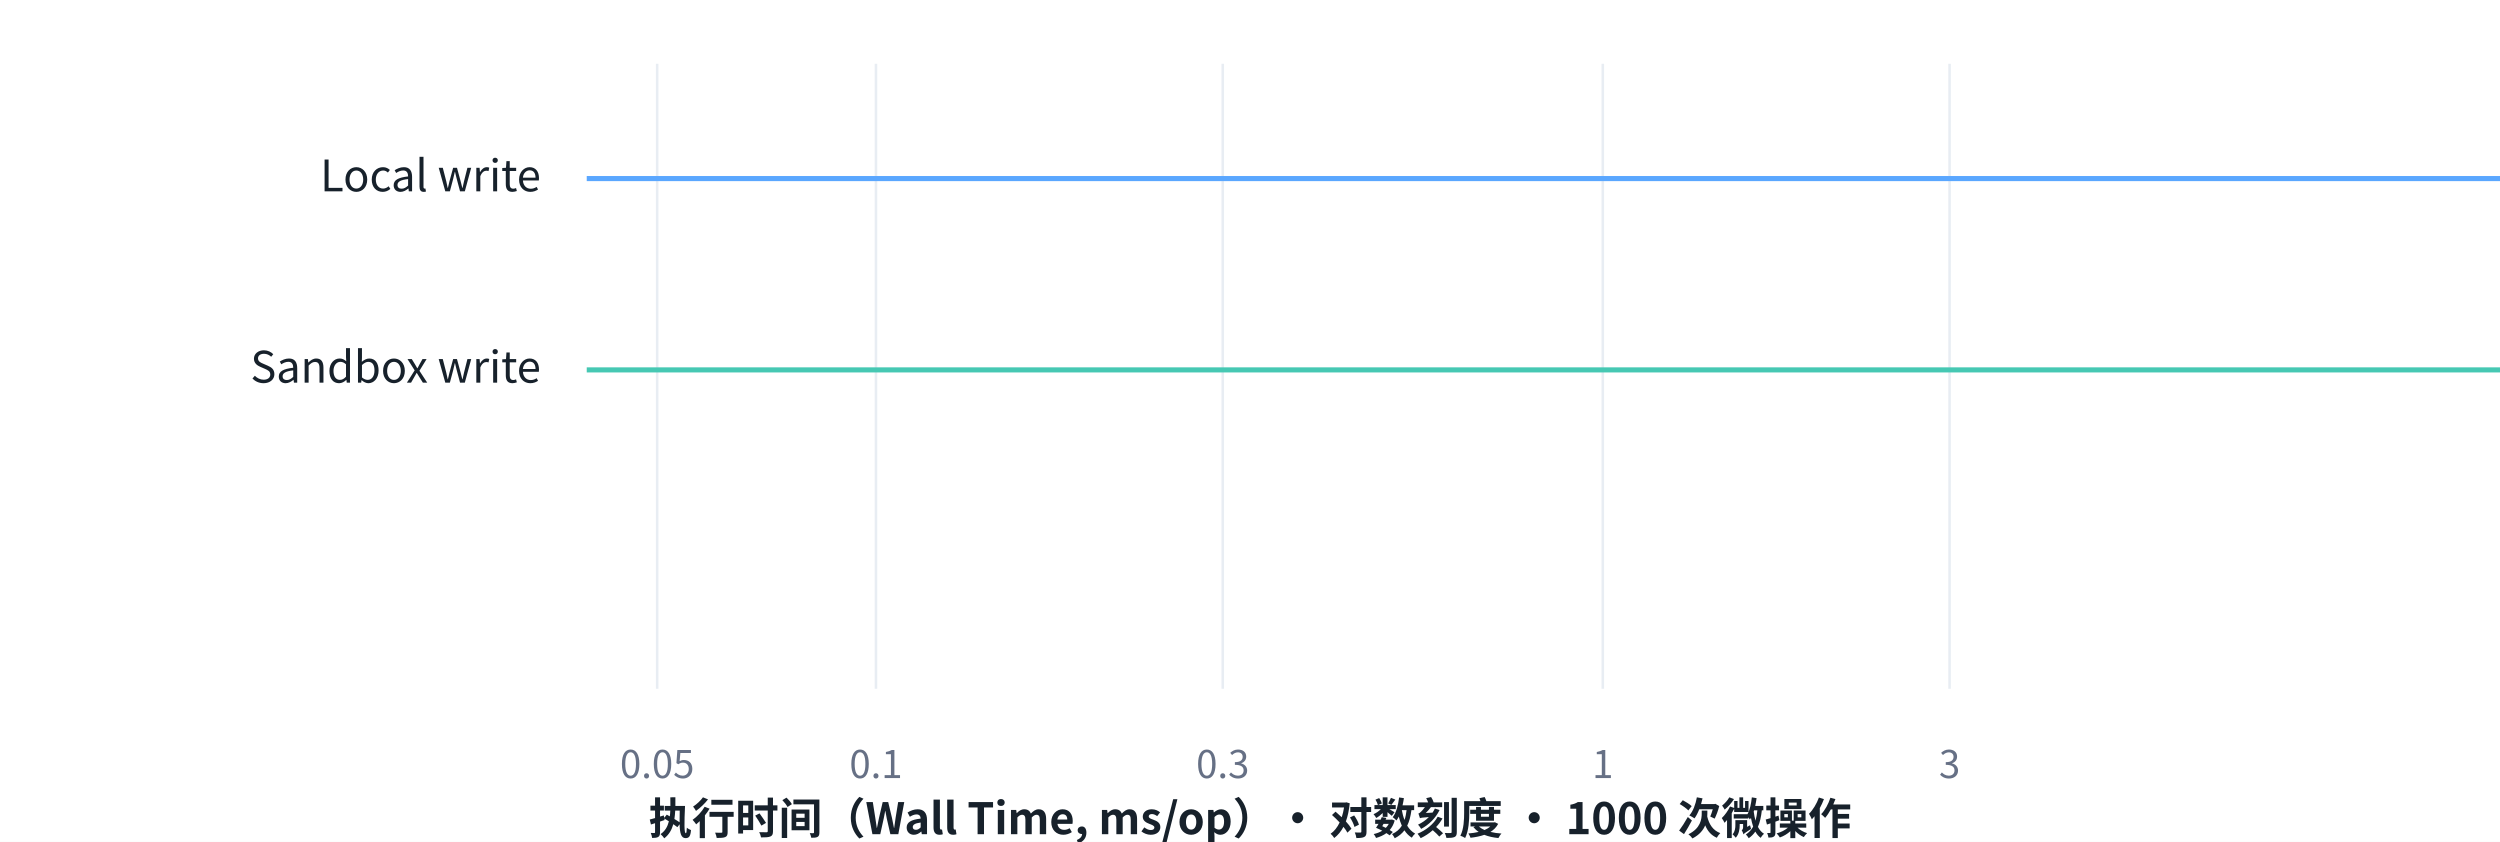
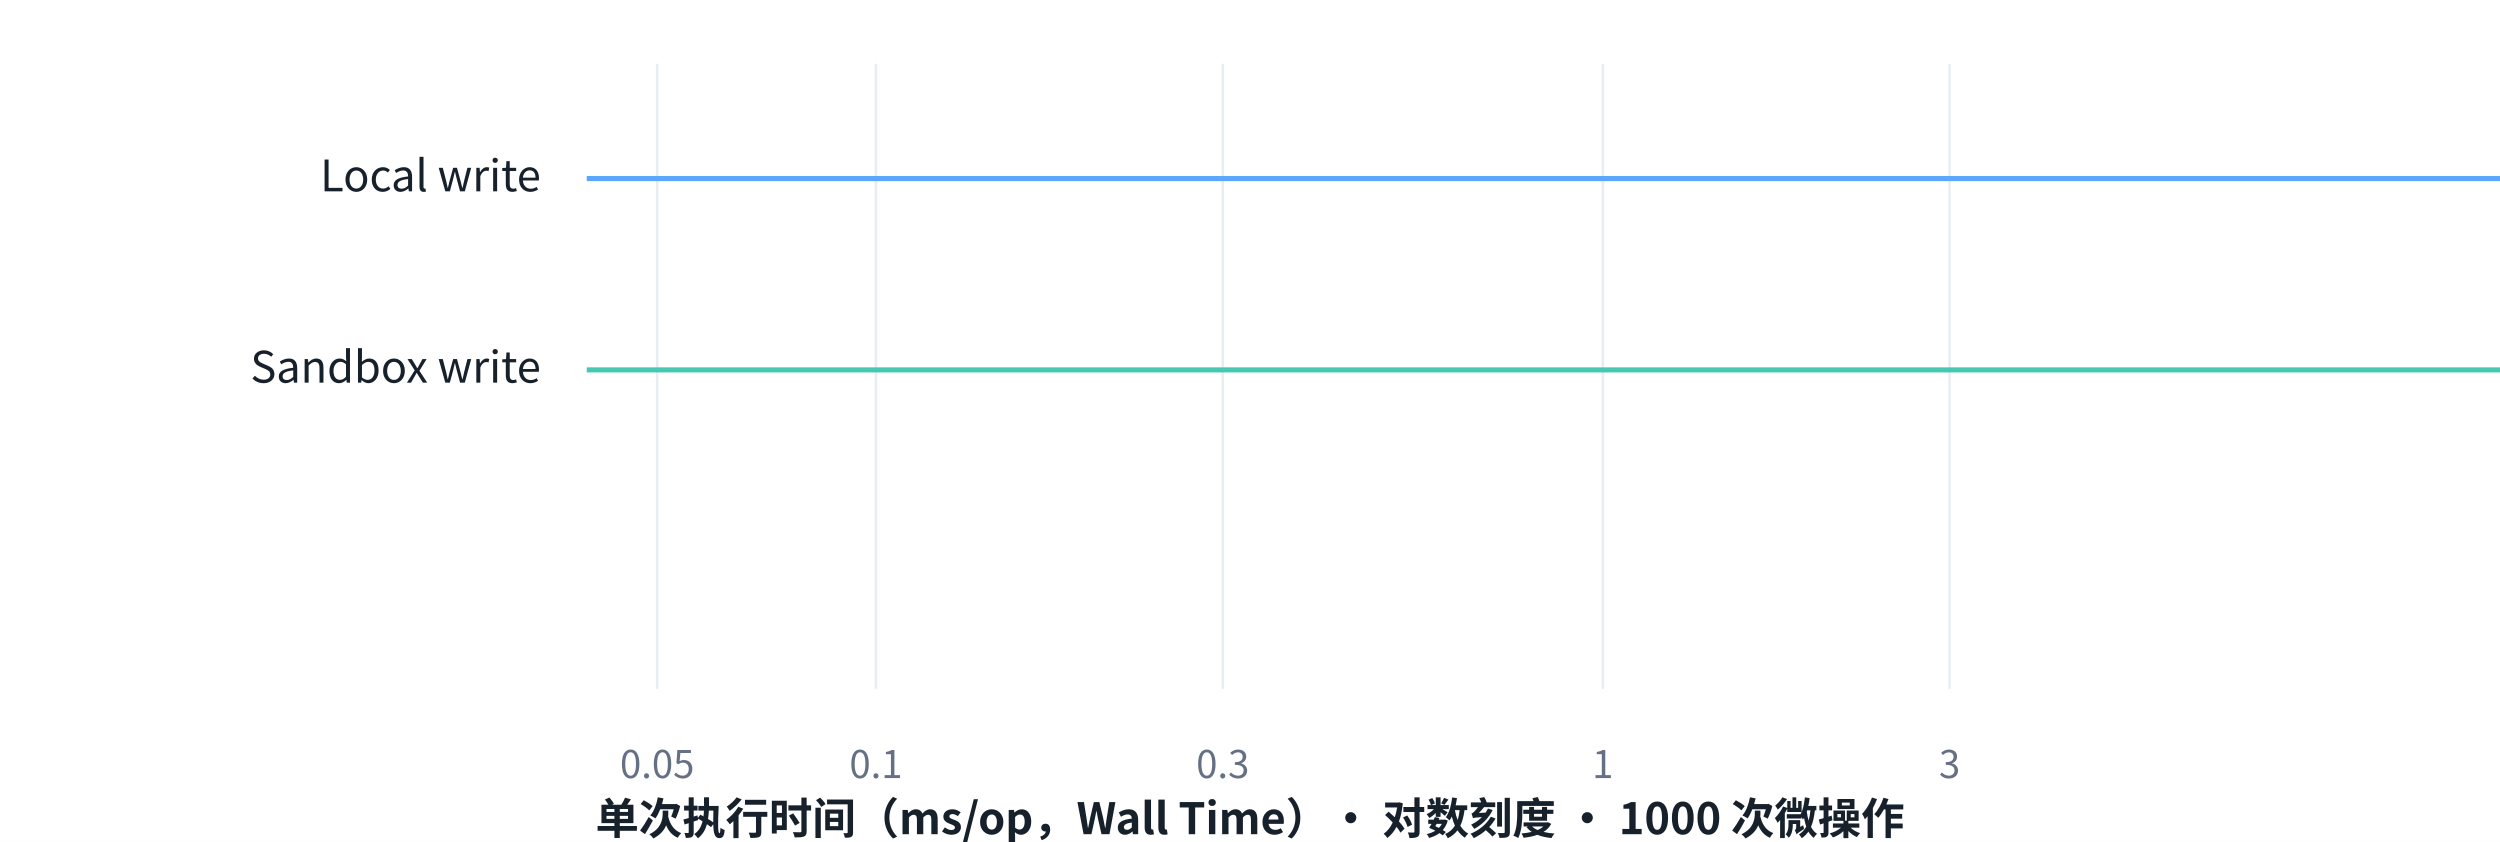
<svg xmlns="http://www.w3.org/2000/svg" viewBox="0 0 980 330" role="img" data-benchmark="C6" data-series-count="2">
  <rect width="980" height="330" fill="#FFFFFF" />
  <defs>
    <marker id="arrow" viewBox="0 0 10 10" refX="8" refY="5" markerWidth="7" markerHeight="7" orient="auto-start-reverse">
      <path d="M 0 0 L 10 5 L 0 10 z" fill="#64748B" />
    </marker>
  </defs>
  <line x1="257.611" y1="25" x2="257.611" y2="270" stroke="#E8EDF3" />
  <text x="257.611" y="305" fill="#667085" font-size="15" font-weight="400" text-anchor="middle" font-family="'Noto Sans CJK SC','PingFang SC','Microsoft YaHei','Segoe UI',system-ui,sans-serif">0.05</text>
  <line x1="343.379" y1="25" x2="343.379" y2="270" stroke="#E8EDF3" />
  <text x="343.379" y="305" fill="#667085" font-size="15" font-weight="400" text-anchor="middle" font-family="'Noto Sans CJK SC','PingFang SC','Microsoft YaHei','Segoe UI',system-ui,sans-serif">0.1</text>
  <line x1="479.318" y1="25" x2="479.318" y2="270" stroke="#E8EDF3" />
  <text x="479.318" y="305" fill="#667085" font-size="15" font-weight="400" text-anchor="middle" font-family="'Noto Sans CJK SC','PingFang SC','Microsoft YaHei','Segoe UI',system-ui,sans-serif">0.3</text>
  <line x1="628.293" y1="25" x2="628.293" y2="270" stroke="#E8EDF3" />
  <text x="628.293" y="305" fill="#667085" font-size="15" font-weight="400" text-anchor="middle" font-family="'Noto Sans CJK SC','PingFang SC','Microsoft YaHei','Segoe UI',system-ui,sans-serif">1</text>
  <line x1="764.232" y1="25" x2="764.232" y2="270" stroke="#E8EDF3" />
  <text x="764.232" y="305" fill="#667085" font-size="15" font-weight="400" text-anchor="middle" font-family="'Noto Sans CJK SC','PingFang SC','Microsoft YaHei','Segoe UI',system-ui,sans-serif">3</text>
  <text x="212" y="75" fill="#17212B" font-size="17" font-weight="400" text-anchor="end" font-family="'Noto Sans CJK SC','PingFang SC','Microsoft YaHei','Segoe UI',system-ui,sans-serif">Local write</text>
  <line x1="230.0" y1="70" x2="1503.44" y2="70" stroke="#5aa7ff" stroke-width="2" />
  <circle cx="1503.44" cy="70" r="8" fill="#5aa7ff" />
  <text x="1517.44" y="75" fill="#5aa7ff" font-size="16" font-weight="700" text-anchor="start" font-family="'Noto Sans CJK SC','PingFang SC','Microsoft YaHei','Segoe UI',system-ui,sans-serif">1179.265</text>
  <text x="212" y="150" fill="#17212B" font-size="17" font-weight="400" text-anchor="end" font-family="'Noto Sans CJK SC','PingFang SC','Microsoft YaHei','Segoe UI',system-ui,sans-serif">Sandbox write</text>
  <line x1="230.0" y1="145" x2="1511.125" y2="145" stroke="#46c8b3" stroke-width="2" />
  <circle cx="1511.125" cy="145" r="8" fill="#46c8b3" />
  <text x="1525.125" y="150" fill="#46c8b3" font-size="16" font-weight="700" text-anchor="start" font-family="'Noto Sans CJK SC','PingFang SC','Microsoft YaHei','Segoe UI',system-ui,sans-serif">1254.830</text>
-   <text x="490" y="327" fill="#17212B" font-size="17" font-weight="700" text-anchor="middle" font-family="'Noto Sans CJK SC','PingFang SC','Microsoft YaHei','Segoe UI',system-ui,sans-serif">执行时间（Wall Time, ms/op）· 对数刻度 · 1000 次微操作</text>
+   <text x="490" y="327" fill="#17212B" font-size="17" font-weight="700" text-anchor="middle" font-family="'Noto Sans CJK SC','PingFang SC','Microsoft YaHei','Segoe UI',system-ui,sans-serif">单次执行时间（ms/op，Wall Time）· 对数刻度 · 1000 次微操作</text>
</svg>
